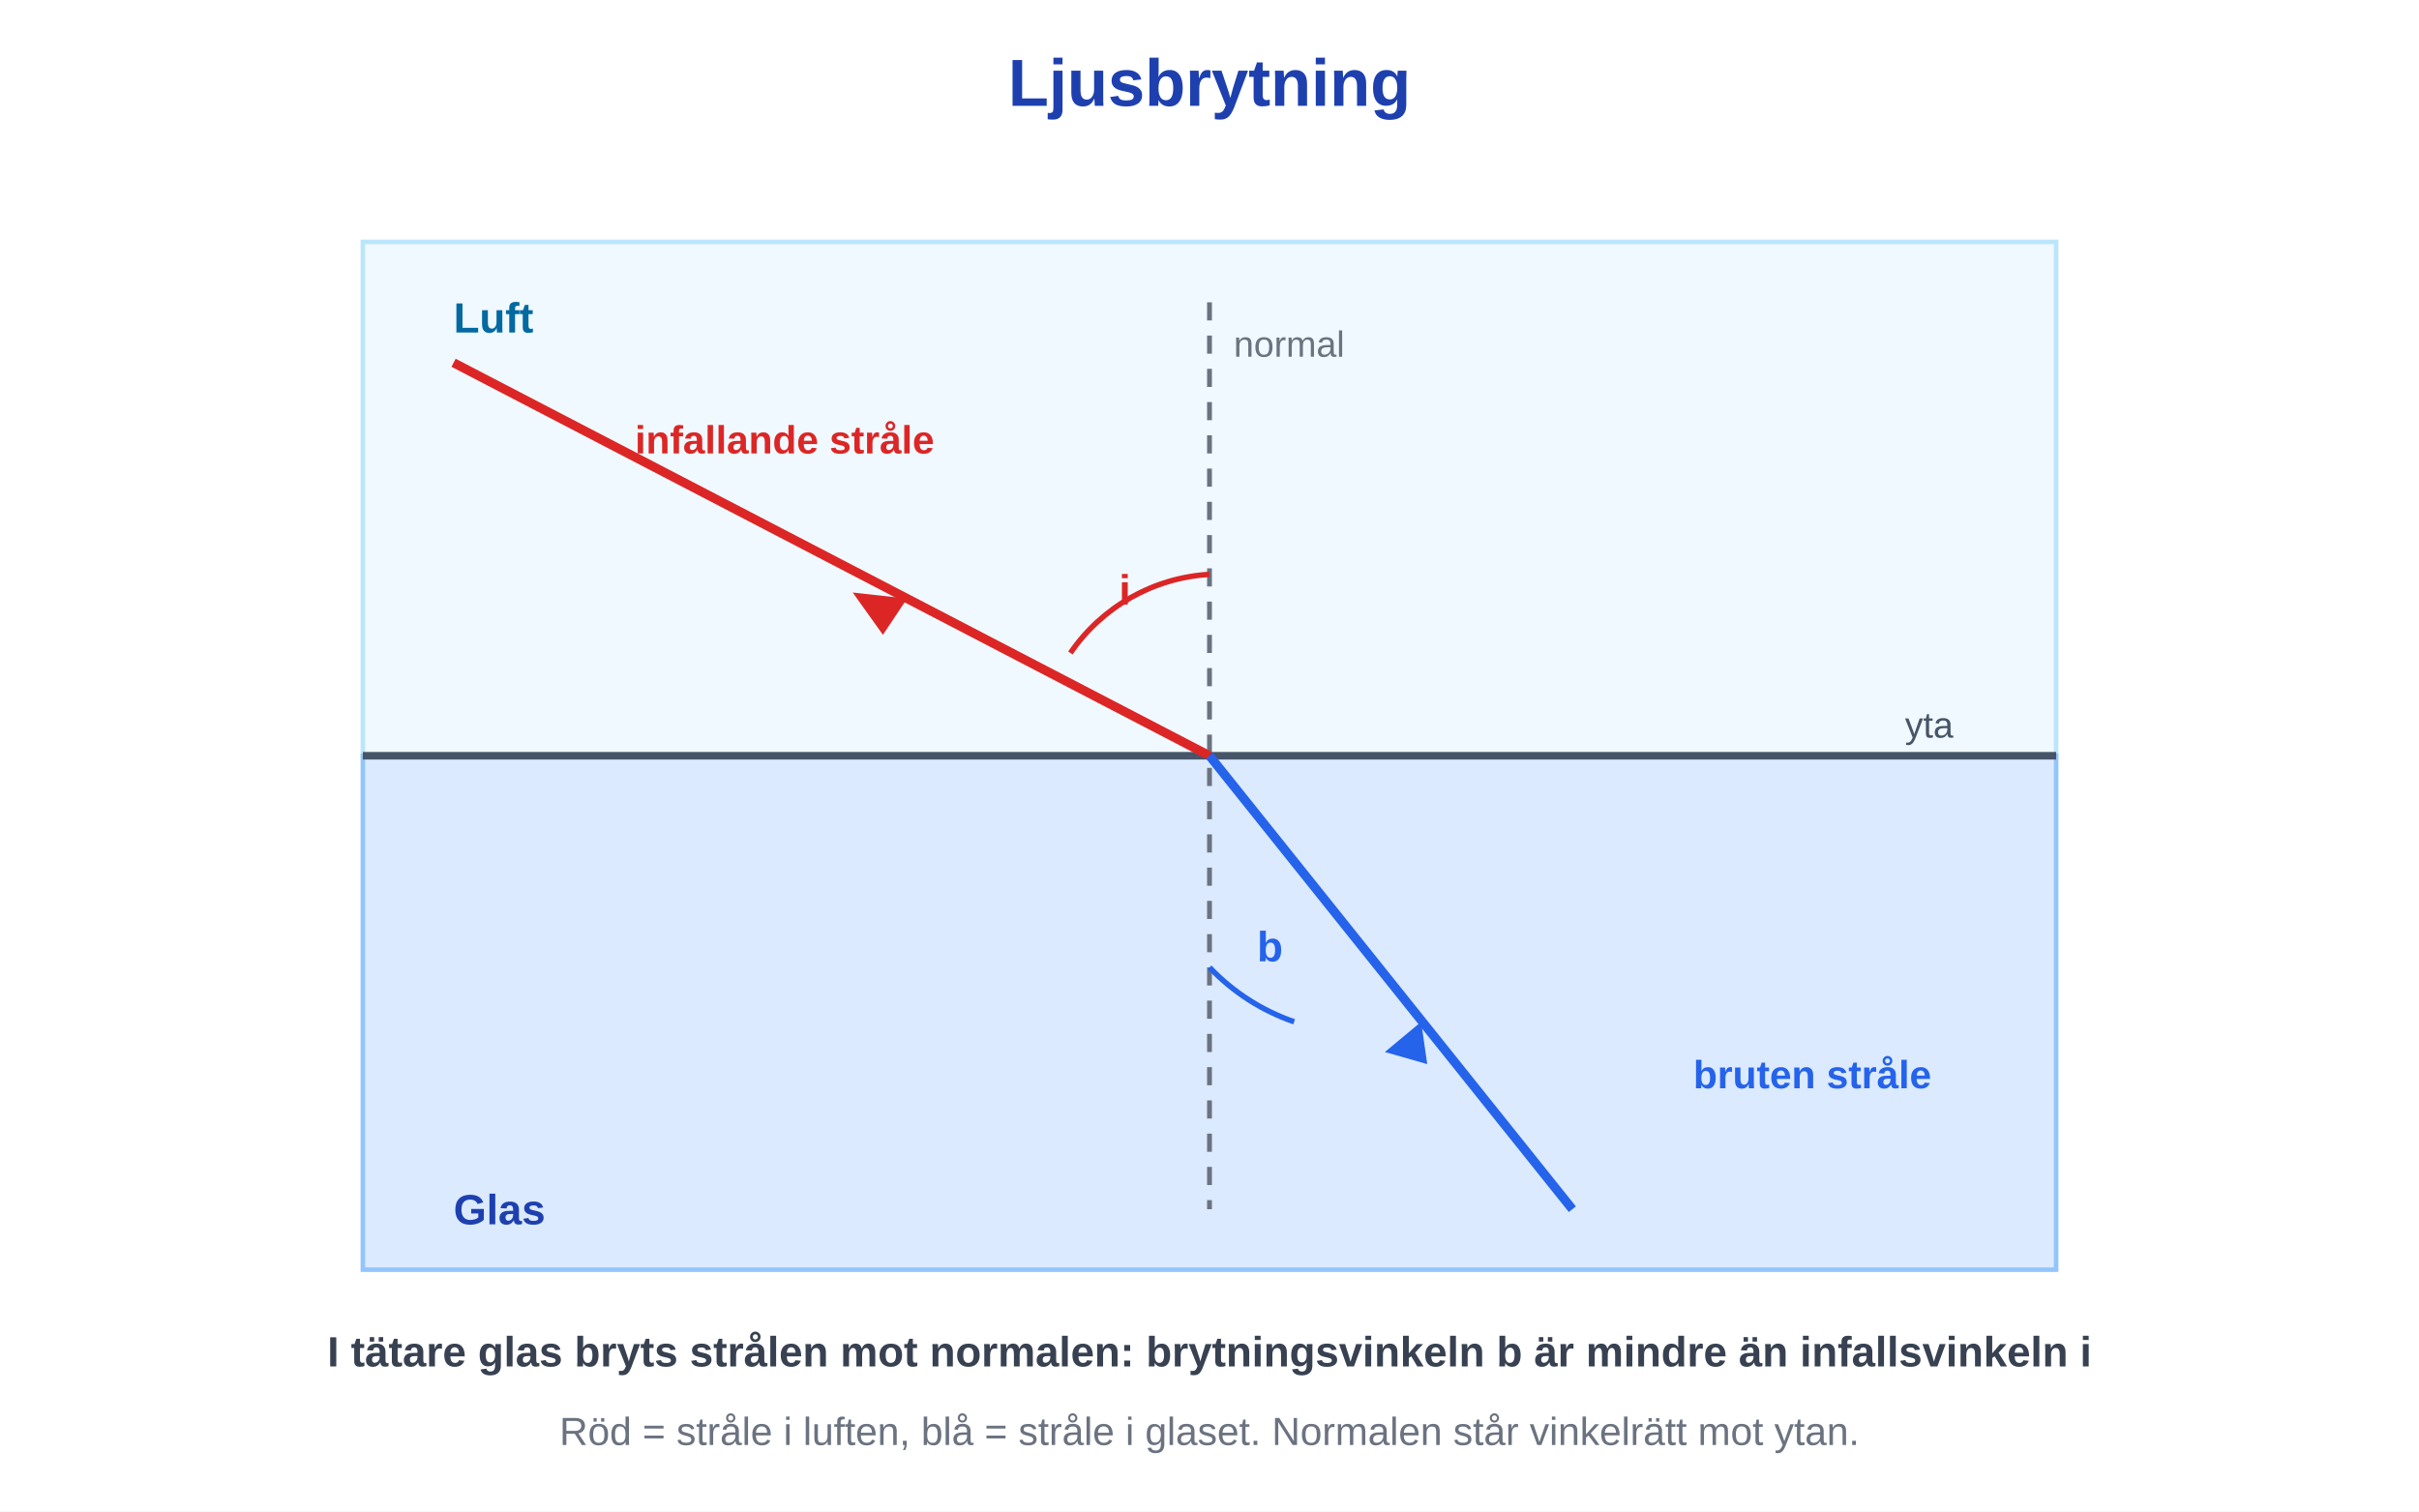
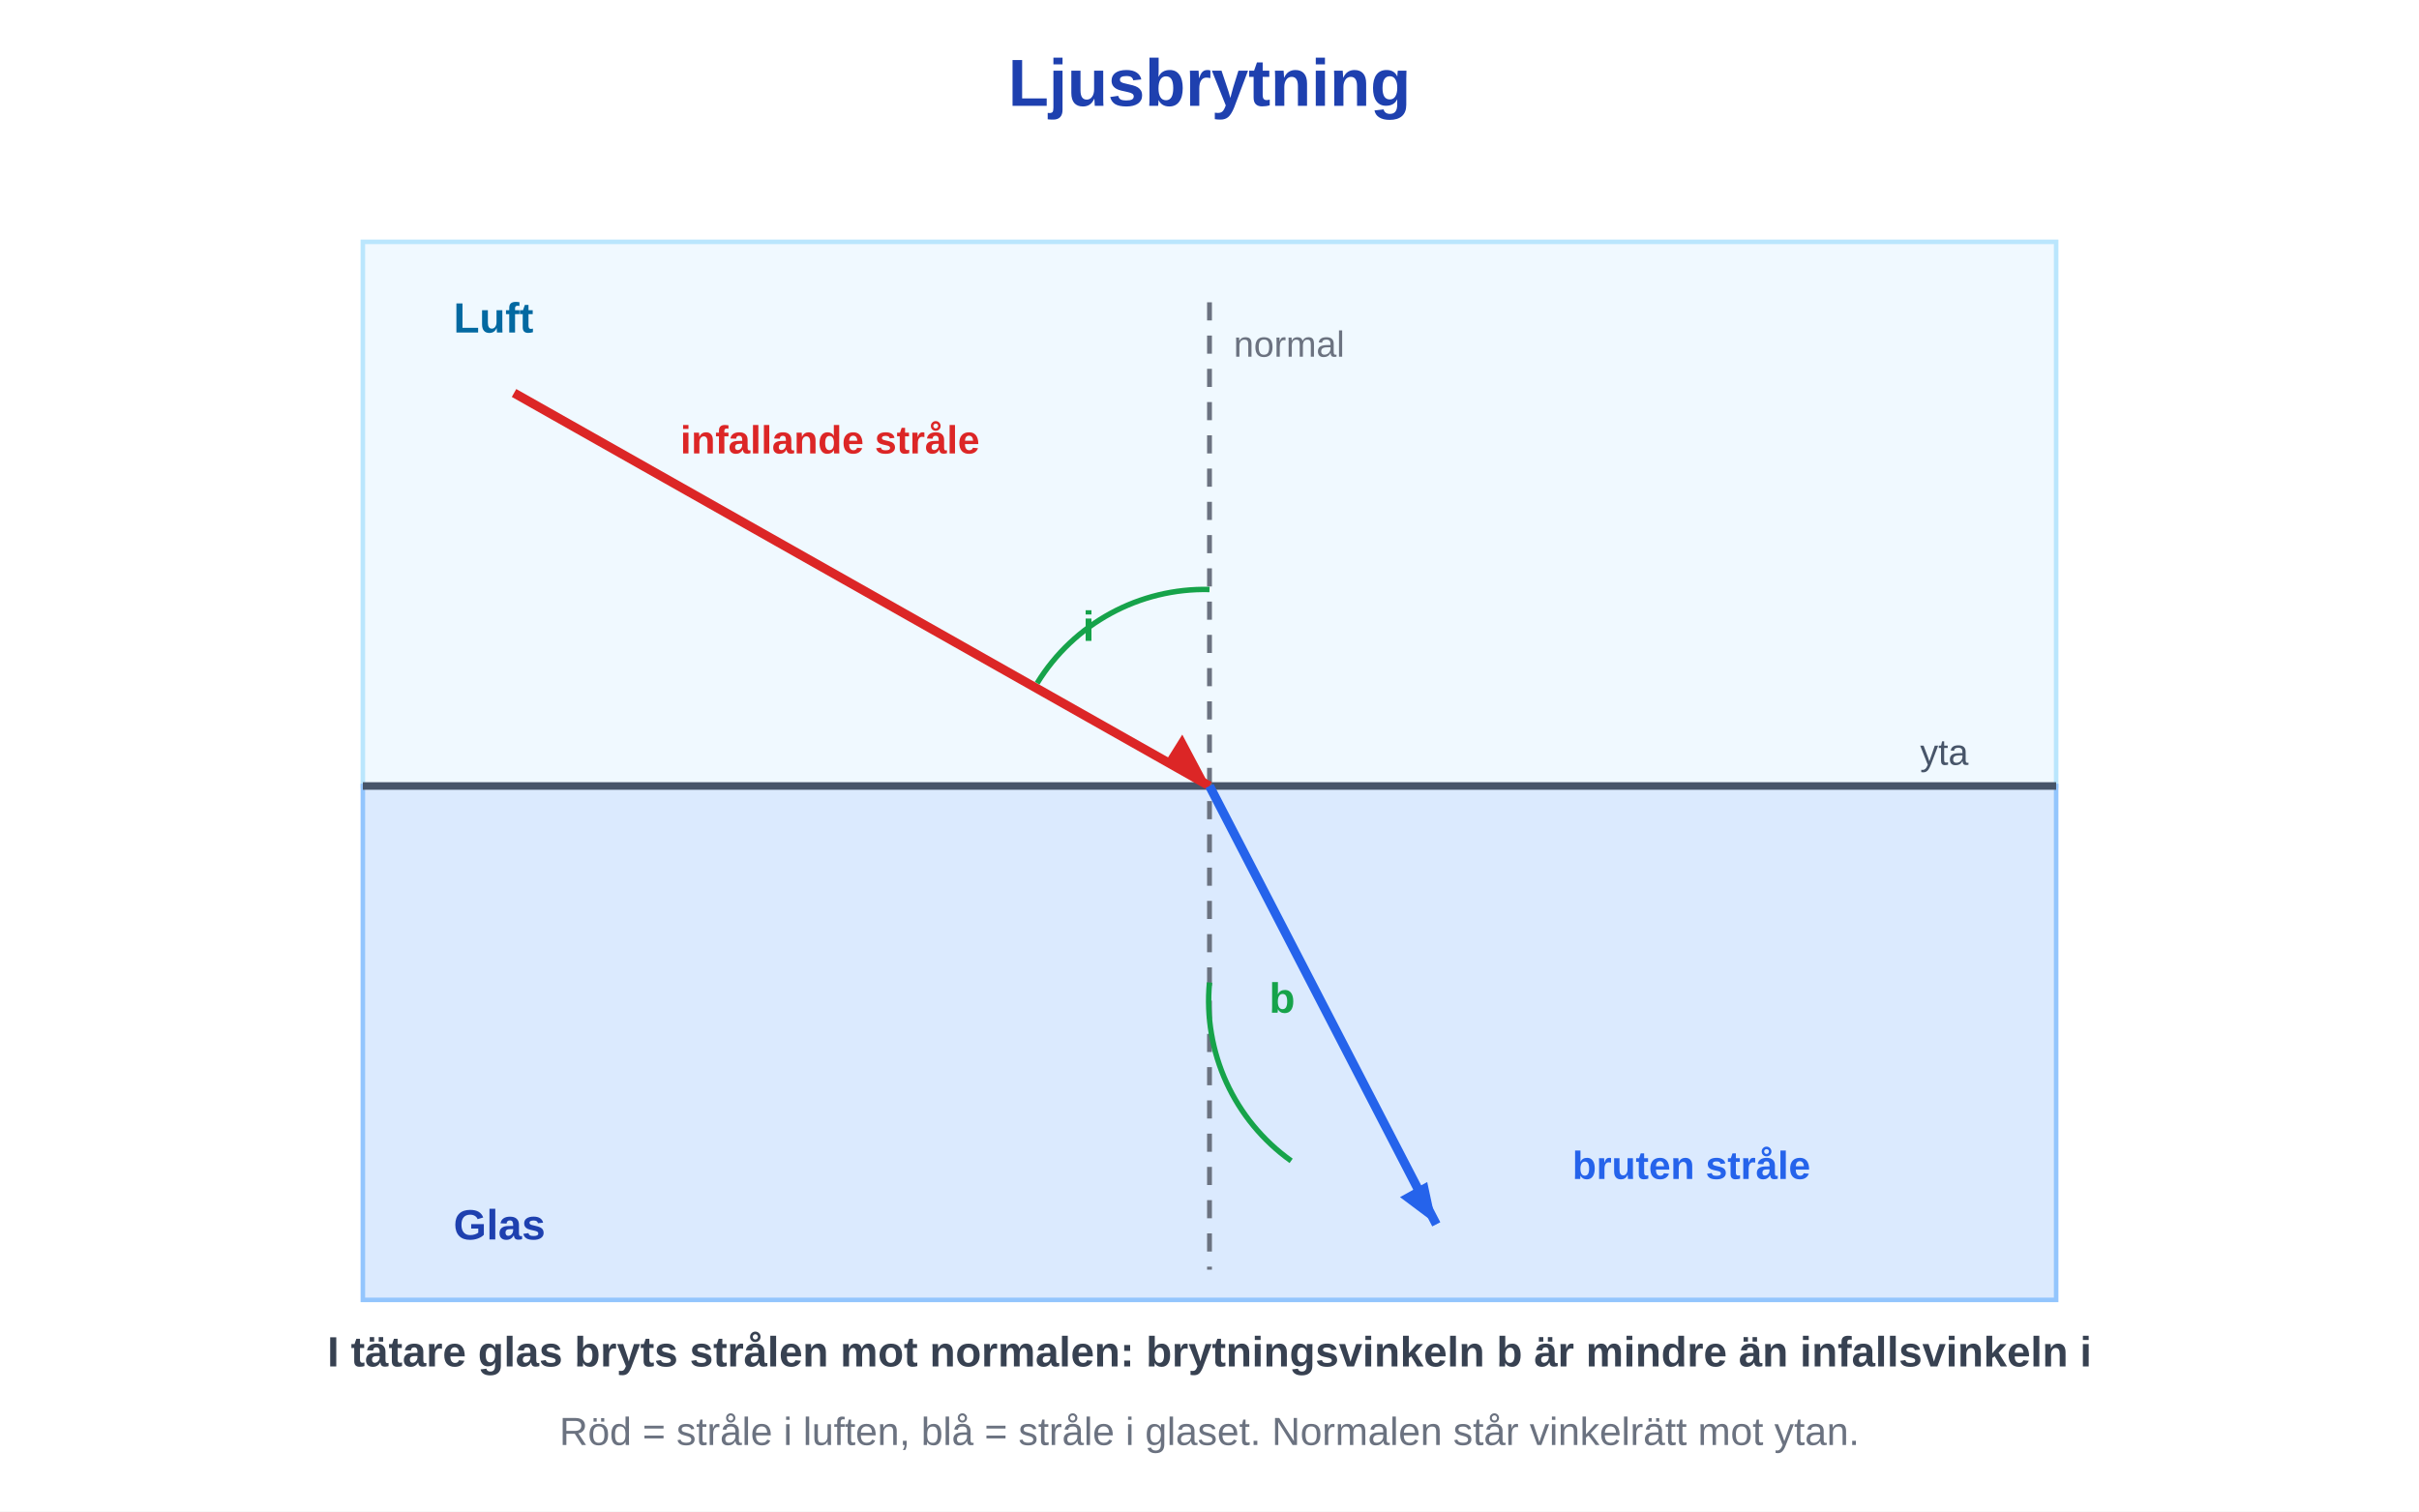
<svg xmlns="http://www.w3.org/2000/svg" viewBox="0 0 800 500" width="800" height="500">
  <rect width="800" height="500" fill="white" />
  <text x="400" y="35" font-family="Arial,sans-serif" font-size="22" fill="#1e40af" text-anchor="middle" font-weight="bold">Ljusbrytning</text>
-   <rect x="120" y="80" width="560" height="170" fill="#f0f9ff" stroke="#bae6fd" stroke-width="1.5" />
-   <rect x="120" y="250" width="560" height="170" fill="#dbeafe" stroke="#93c5fd" stroke-width="1.5" />
+   <rect x="120" y="80" width="560" height="180" fill="#f0f9ff" stroke="#bae6fd" stroke-width="1.5" />
+   <rect x="120" y="260" width="560" height="170" fill="#dbeafe" stroke="#93c5fd" stroke-width="1.5" />
  <text x="150" y="110" font-family="Arial,sans-serif" font-size="14" fill="#0369a1" font-weight="bold">Luft</text>
-   <text x="150" y="405" font-family="Arial,sans-serif" font-size="14" fill="#1e40af" font-weight="bold">Glas</text>
-   <line x1="120" y1="250" x2="680" y2="250" stroke="#475569" stroke-width="2.5" />
-   <text x="630" y="244" font-family="Arial,sans-serif" font-size="12" fill="#475569">yta</text>
-   <line x1="400" y1="100" x2="400" y2="400" stroke="#6b7280" stroke-width="1.6" stroke-dasharray="6 5" />
+   <text x="150" y="410" font-family="Arial,sans-serif" font-size="14" fill="#1e40af" font-weight="bold">Glas</text>
+   <line x1="120" y1="260" x2="680" y2="260" stroke="#475569" stroke-width="2.5" />
+   <text x="635" y="253" font-family="Arial,sans-serif" font-size="12" fill="#475569">yta</text>
+   <line x1="400" y1="100" x2="400" y2="420" stroke="#6b7280" stroke-width="1.6" stroke-dasharray="6,5" />
  <text x="408" y="118" font-family="Arial,sans-serif" font-size="12" fill="#6b7280">normal</text>
-   <line x1="150" y1="120" x2="400" y2="250" stroke="#dc2626" stroke-width="3" />
-   <polygon points="300,198 282,196 292,210" fill="#dc2626" />
-   <text x="210" y="150" font-family="Arial,sans-serif" font-size="13" fill="#dc2626" font-weight="bold">infallande stråle</text>
-   <path d="M400 190 a60 60 0 0 0 -46 26" fill="none" stroke="#dc2626" stroke-width="1.8" />
-   <text x="372" y="200" font-family="Arial,sans-serif" font-size="14" fill="#dc2626" text-anchor="middle" font-weight="bold">i</text>
-   <line x1="400" y1="250" x2="520" y2="400" stroke="#2563eb" stroke-width="3" />
-   <polygon points="470,338 458,348 472,352" fill="#2563eb" />
-   <text x="560" y="360" font-family="Arial,sans-serif" font-size="13" fill="#2563eb" font-weight="bold">bruten stråle</text>
-   <path d="M400 320 a70 70 0 0 0 28 18" fill="none" stroke="#2563eb" stroke-width="1.8" />
-   <text x="420" y="318" font-family="Arial,sans-serif" font-size="14" fill="#2563eb" text-anchor="middle" font-weight="bold">b</text>
+   <line x1="170" y1="130" x2="400" y2="260" stroke="#dc2626" stroke-width="3" />
+   <polygon points="400,260 386,251 391,243" fill="#dc2626" />
+   <text x="225" y="150" font-family="Arial,sans-serif" font-size="13" fill="#dc2626" font-weight="bold">infallande stråle</text>
+   <path d="M 400 195 A 65 65 0 0 0 343 226" fill="none" stroke="#16a34a" stroke-width="1.8" />
+   <text x="360" y="212" font-family="Arial,sans-serif" font-size="14" fill="#16a34a" text-anchor="middle" font-weight="bold">i</text>
+   <line x1="400" y1="260" x2="475" y2="405" stroke="#2563eb" stroke-width="3" />
+   <polygon points="475,405 463,396 472,391" fill="#2563eb" />
+   <text x="520" y="390" font-family="Arial,sans-serif" font-size="13" fill="#2563eb" font-weight="bold">bruten stråle</text>
+   <path d="M 400 325 A 65 65 0 0 0 427 384" fill="none" stroke="#16a34a" stroke-width="1.8" />
+   <text x="424" y="335" font-family="Arial,sans-serif" font-size="14" fill="#16a34a" text-anchor="middle" font-weight="bold">b</text>
  <text x="400" y="452" font-family="Arial,sans-serif" font-size="14" fill="#374151" text-anchor="middle" font-weight="bold">I tätare glas bryts strålen mot normalen: brytningsvinkeln b är mindre än infallsvinkeln i</text>
  <text x="400" y="478" font-family="Arial,sans-serif" font-size="13" fill="#6b7280" text-anchor="middle">Röd = stråle i luften, blå = stråle i glaset. Normalen står vinkelrätt mot ytan.</text>
</svg>
